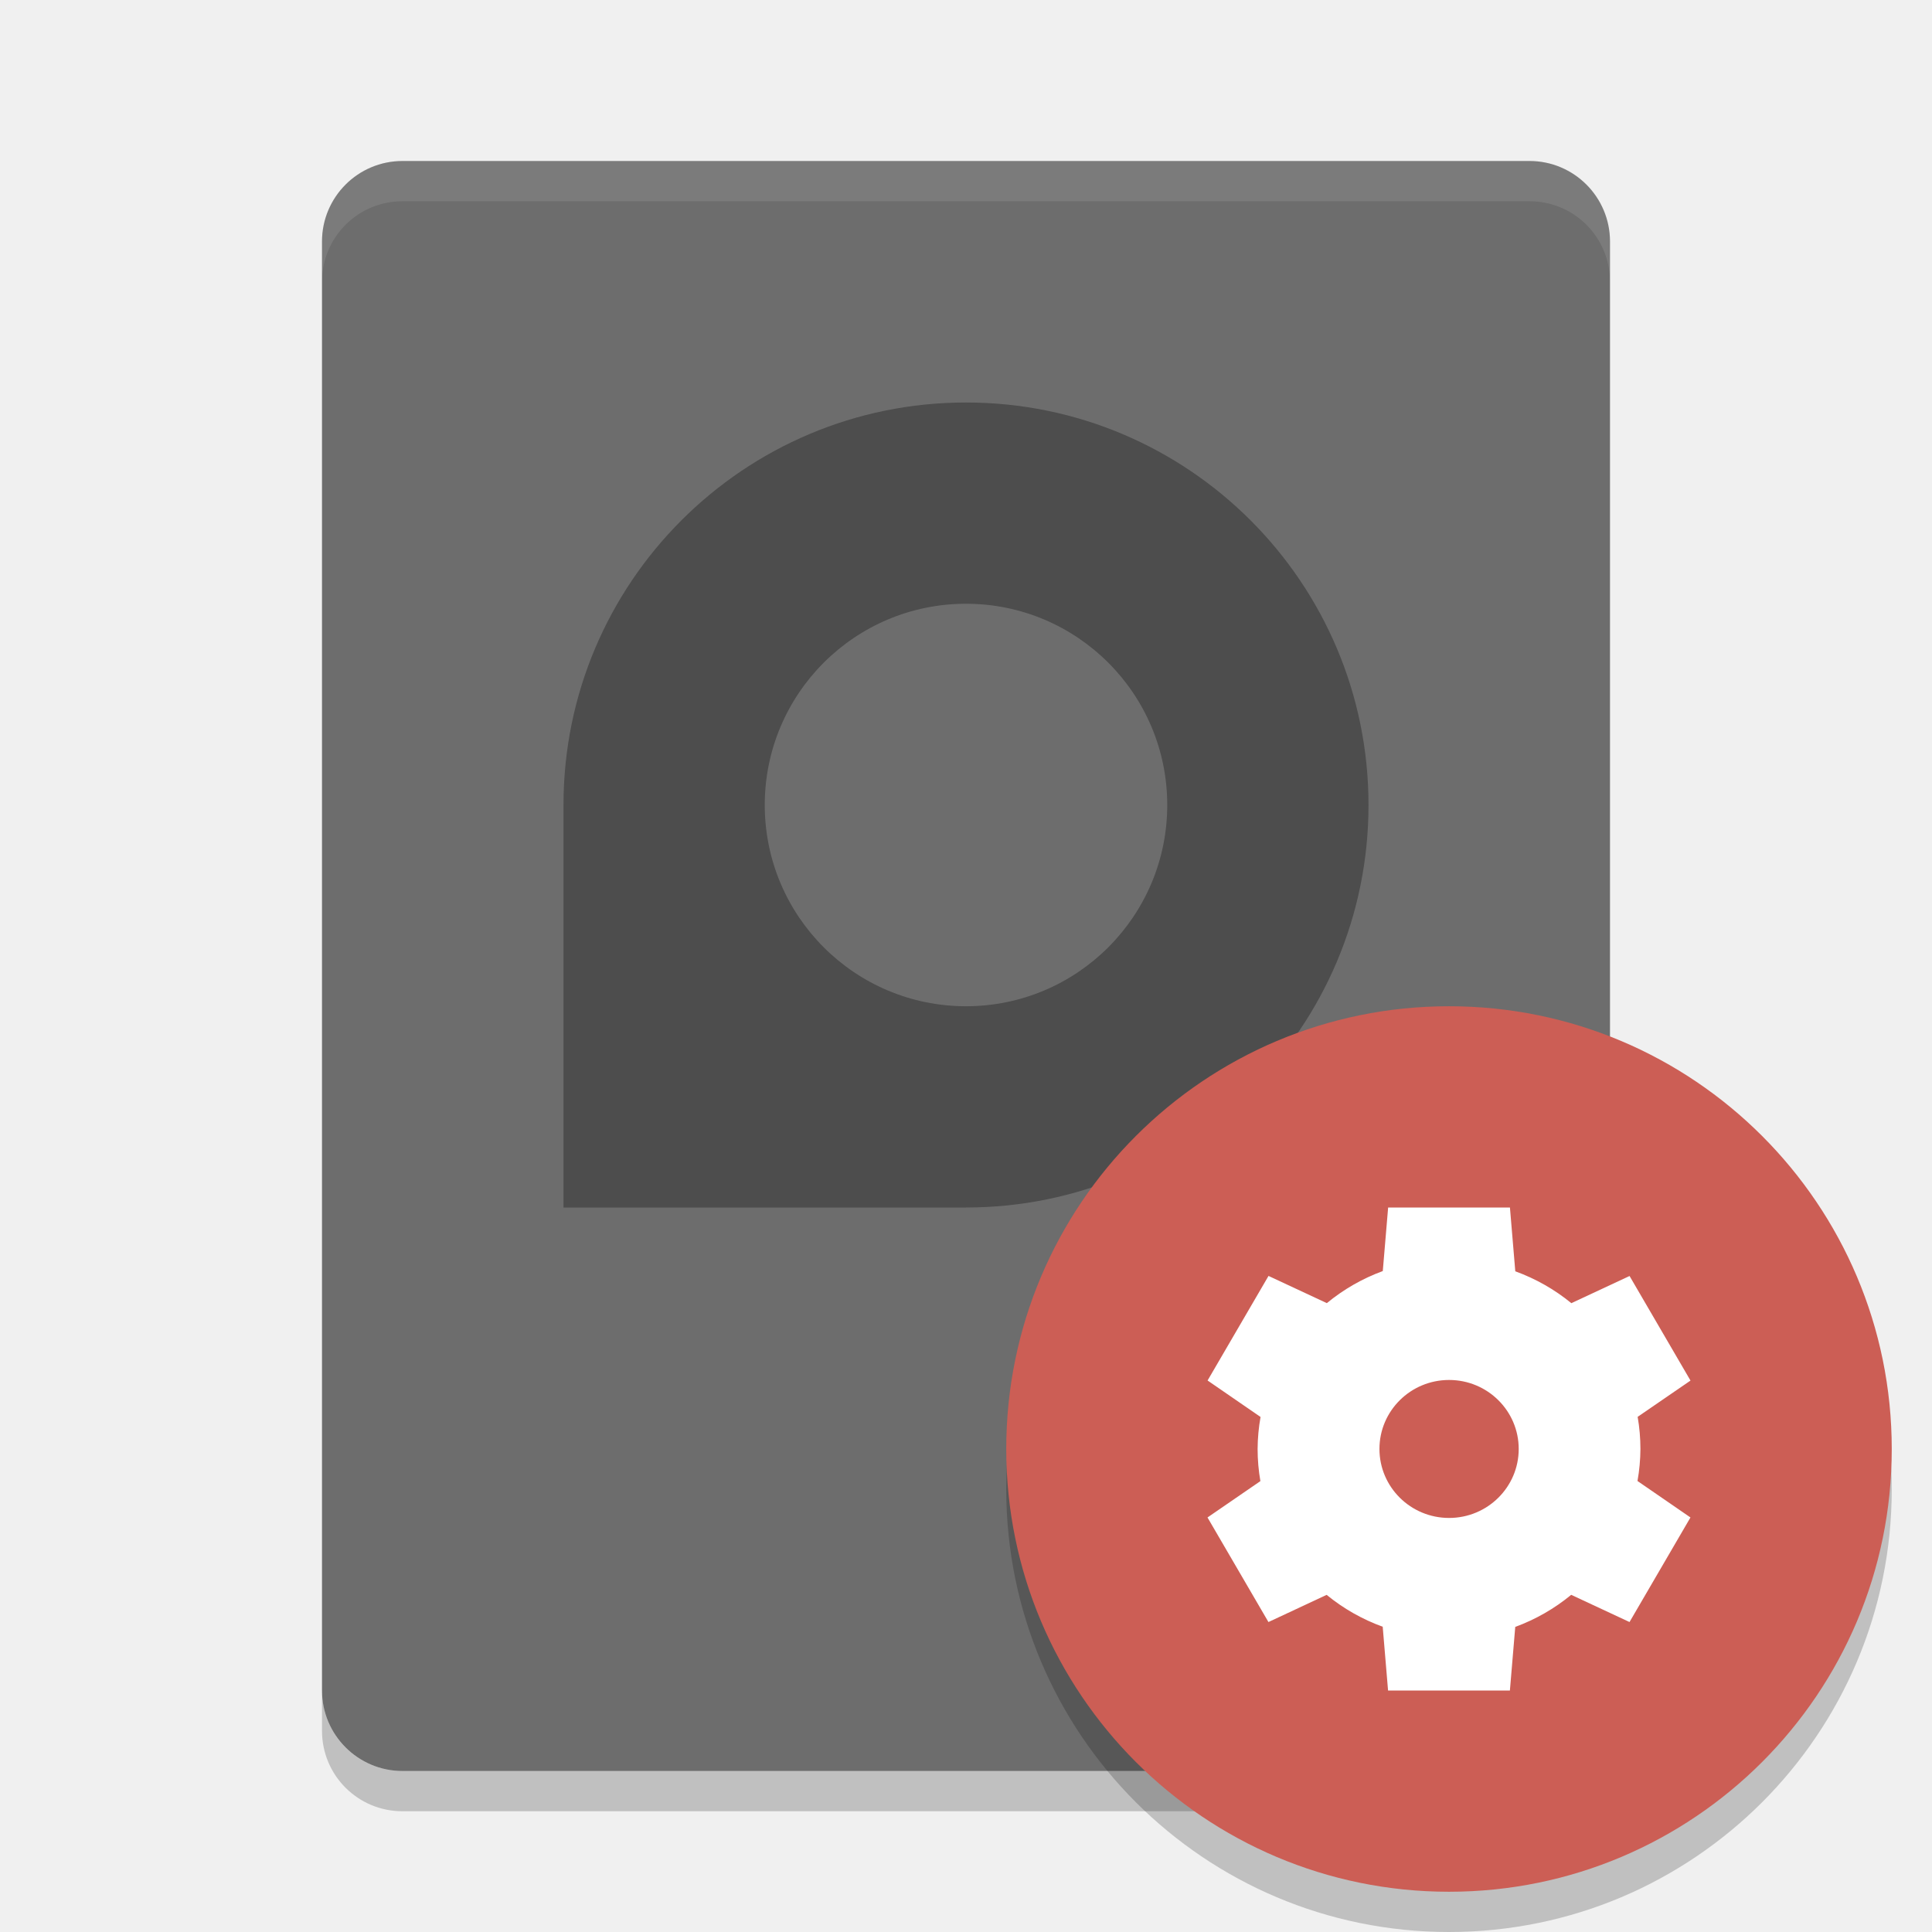
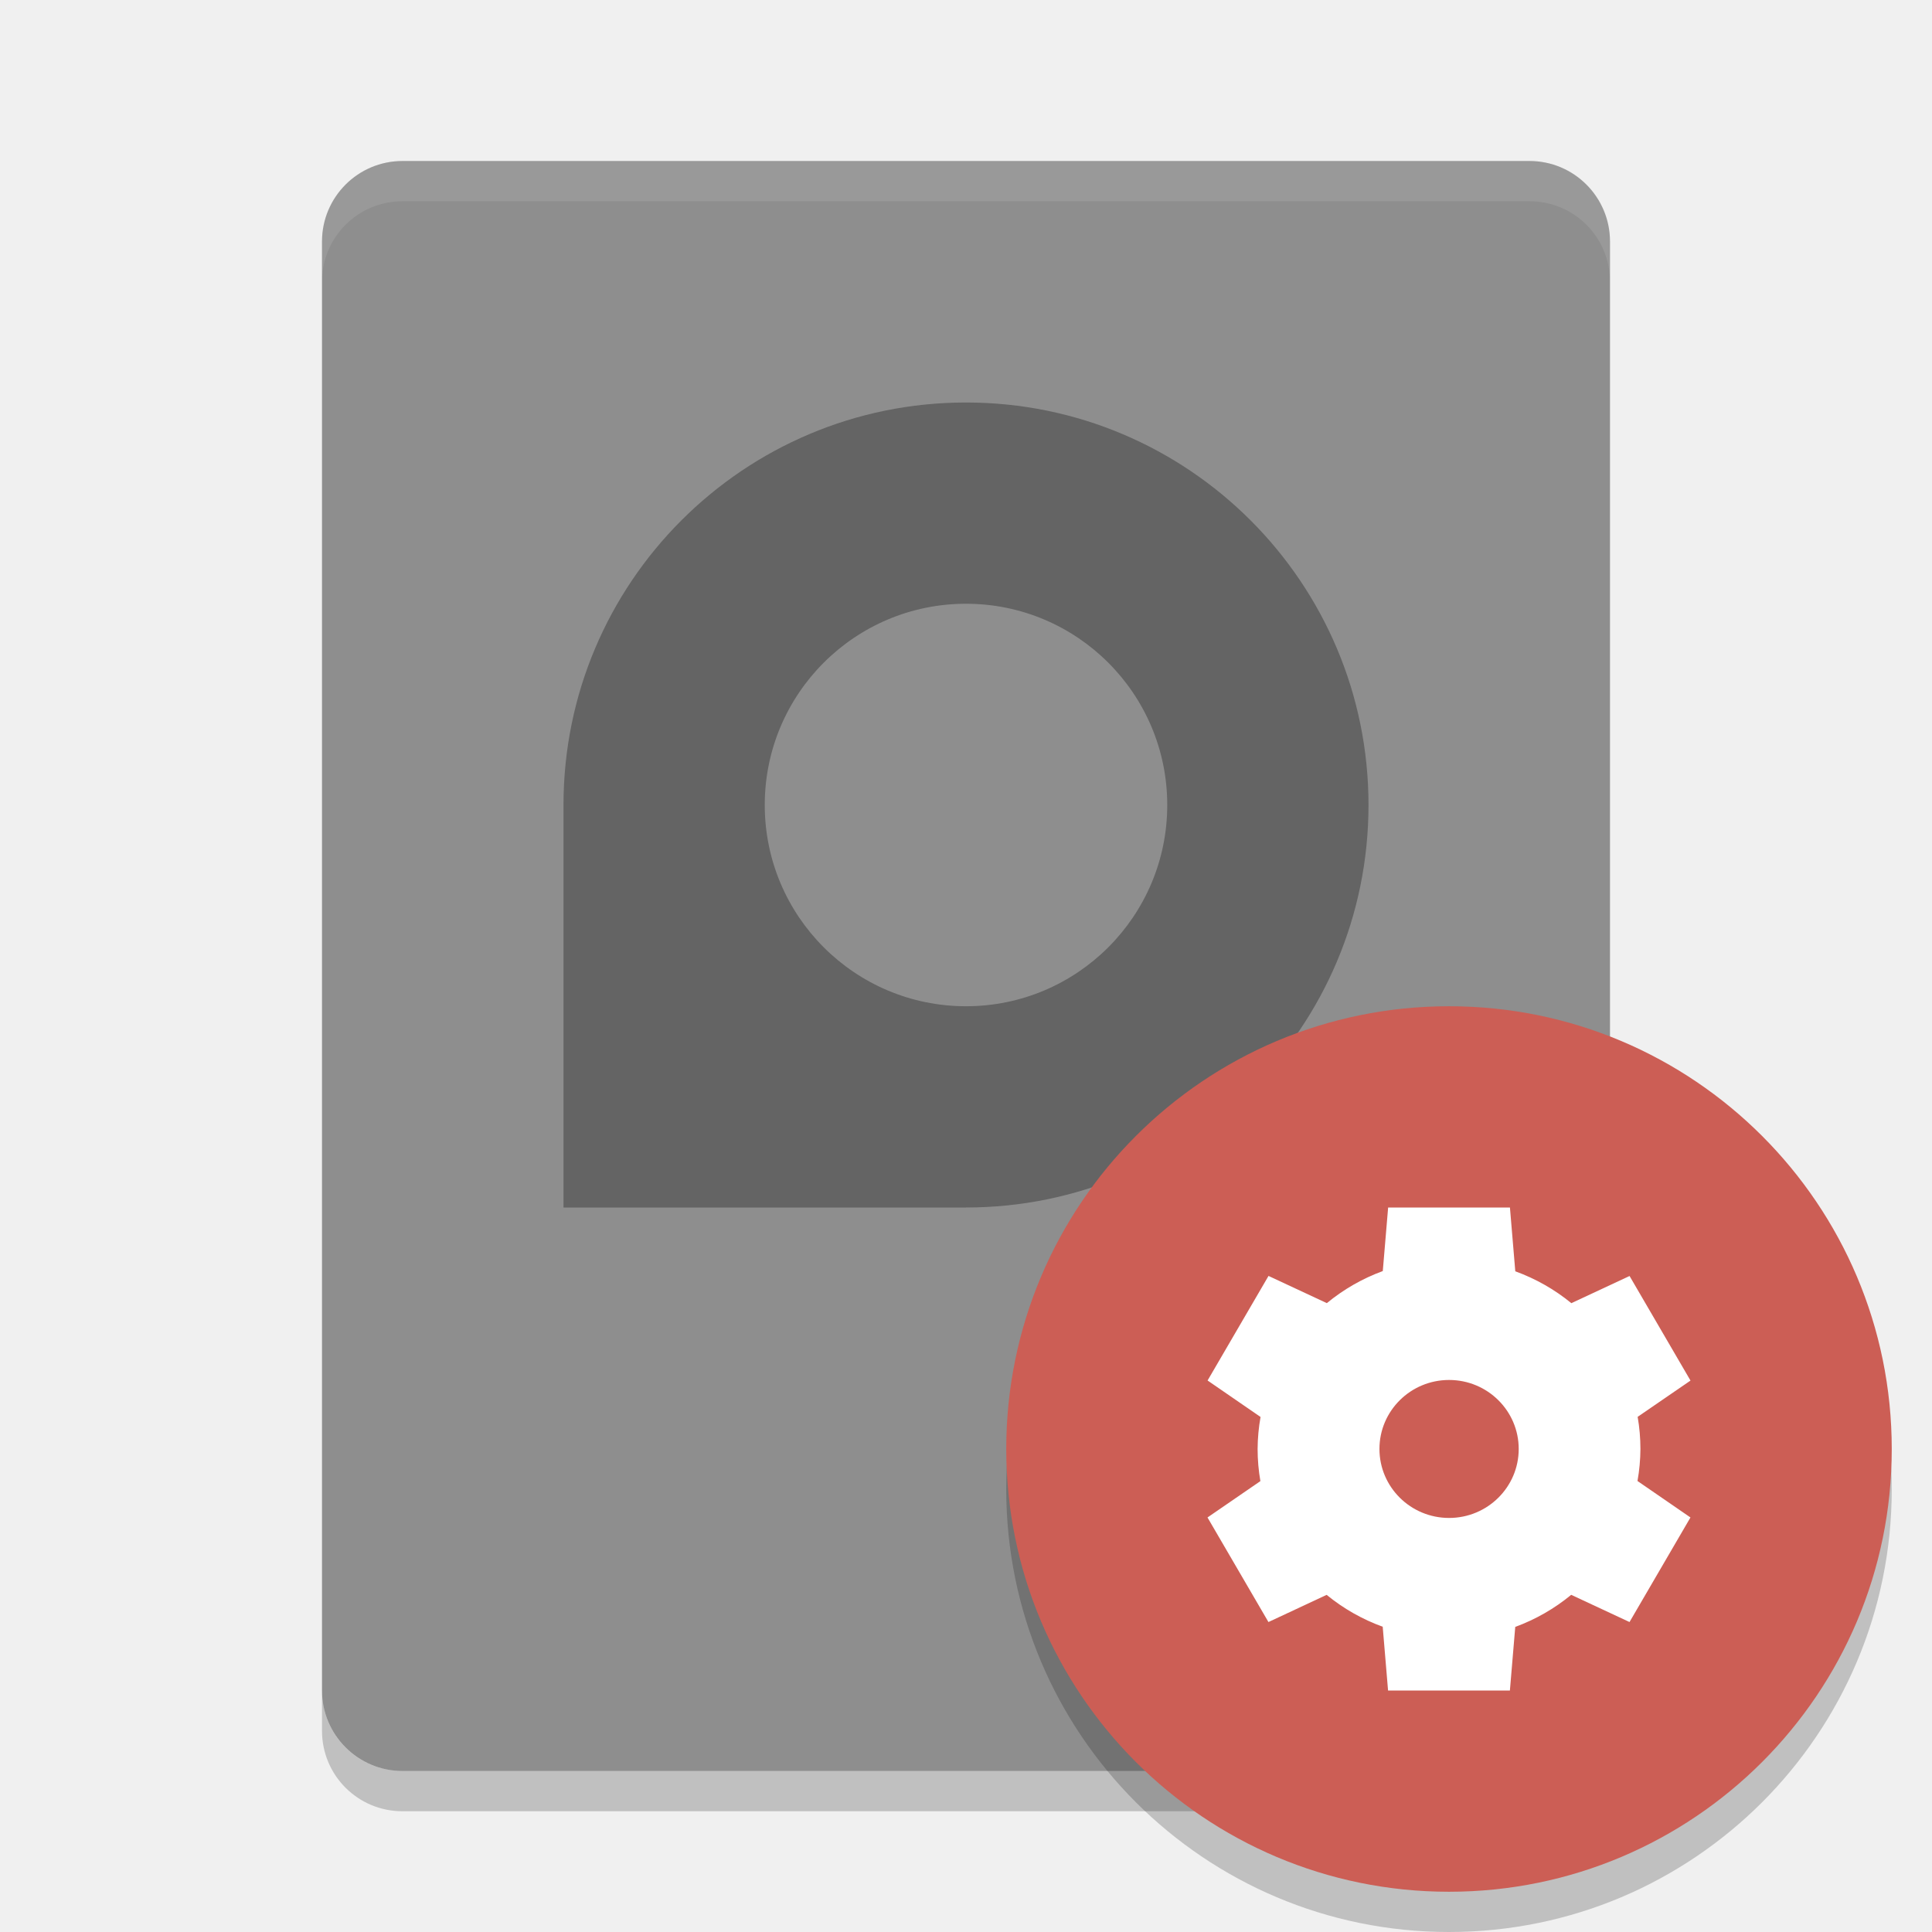
<svg xmlns="http://www.w3.org/2000/svg" height="48" width="48" version="1">
-   <rect transform="matrix(0,-1,-1,0,0,0)" rx="2" ry="2" height="32" width="40" y="-40" x="-44" fill="#6d6d6d" />
+   <rect transform="matrix(0,-1,-1,0,0,0)" rx="2" ry="2" height="32" width="40" y="-40" x="-44" fill="#8e8e8e" />
  <path opacity=".2" d="m8 42v1c0 1.108 0.892 2 2 2h28c1.108 0 2-0.892 2-2v-1c0 1.108-0.892 2-2 2h-28c-1.108 0-2-0.892-2-2z" />
  <path opacity=".3" style="enable-background:new" d="m24 10c5.523 0 10 4.477 10 10 0 5.523-4.477 10-10 10h-10v-10c0-5.523 4.477-10 10-10zm0 5c-2.761 0-5 2.239-5 5s2.239 5 5 5 5-2.239 5-5-2.239-5-5-5z" />
  <path opacity=".1" d="m10 4c-1.108 0-2 0.892-2 2v1c0-1.108 0.892-2 2-2h28c1.108 0 2 0.892 2 2v-1c0-1.108-0.892-2-2-2h-28z" fill="#fff" />
  <circle opacity=".2" style="enable-background:new" cx="36" cy="37" r="11" />
  <circle style="enable-background:new" cx="36" cy="36" r="11" fill="#cc5e55" />
  <path d="m34.488 29.999-0.133 1.58a4.757 4.714 0 0 0 -1.39 0.797l-1.449-0.676-1.514 2.598 1.316 0.906a4.757 4.714 0 0 0 -0.073 0.795 4.757 4.714 0 0 0 0.069 0.799l-1.314 0.903 1.514 2.598 1.446-0.675a4.757 4.714 0 0 0 1.393 0.792l0.133 1.584h3.027l0.133-1.58a4.757 4.714 0 0 0 1.39 -0.797l1.449 0.676 1.514-2.598-1.316-0.906a4.757 4.714 0 0 0 0.073 -0.795 4.757 4.714 0 0 0 -0.069 -0.799l1.313-0.901-1.514-2.598-1.446 0.675a4.757 4.714 0 0 0 -1.393 -0.792l-0.133-1.584h-3.027zm1.514 4.286a1.73 1.714 0 0 1 1.73 1.714 1.73 1.714 0 0 1 -1.73 1.714 1.73 1.714 0 0 1 -1.73 -1.714 1.73 1.714 0 0 1 1.73 -1.714z" style="enable-background:new" fill="#fff" />
</svg>
